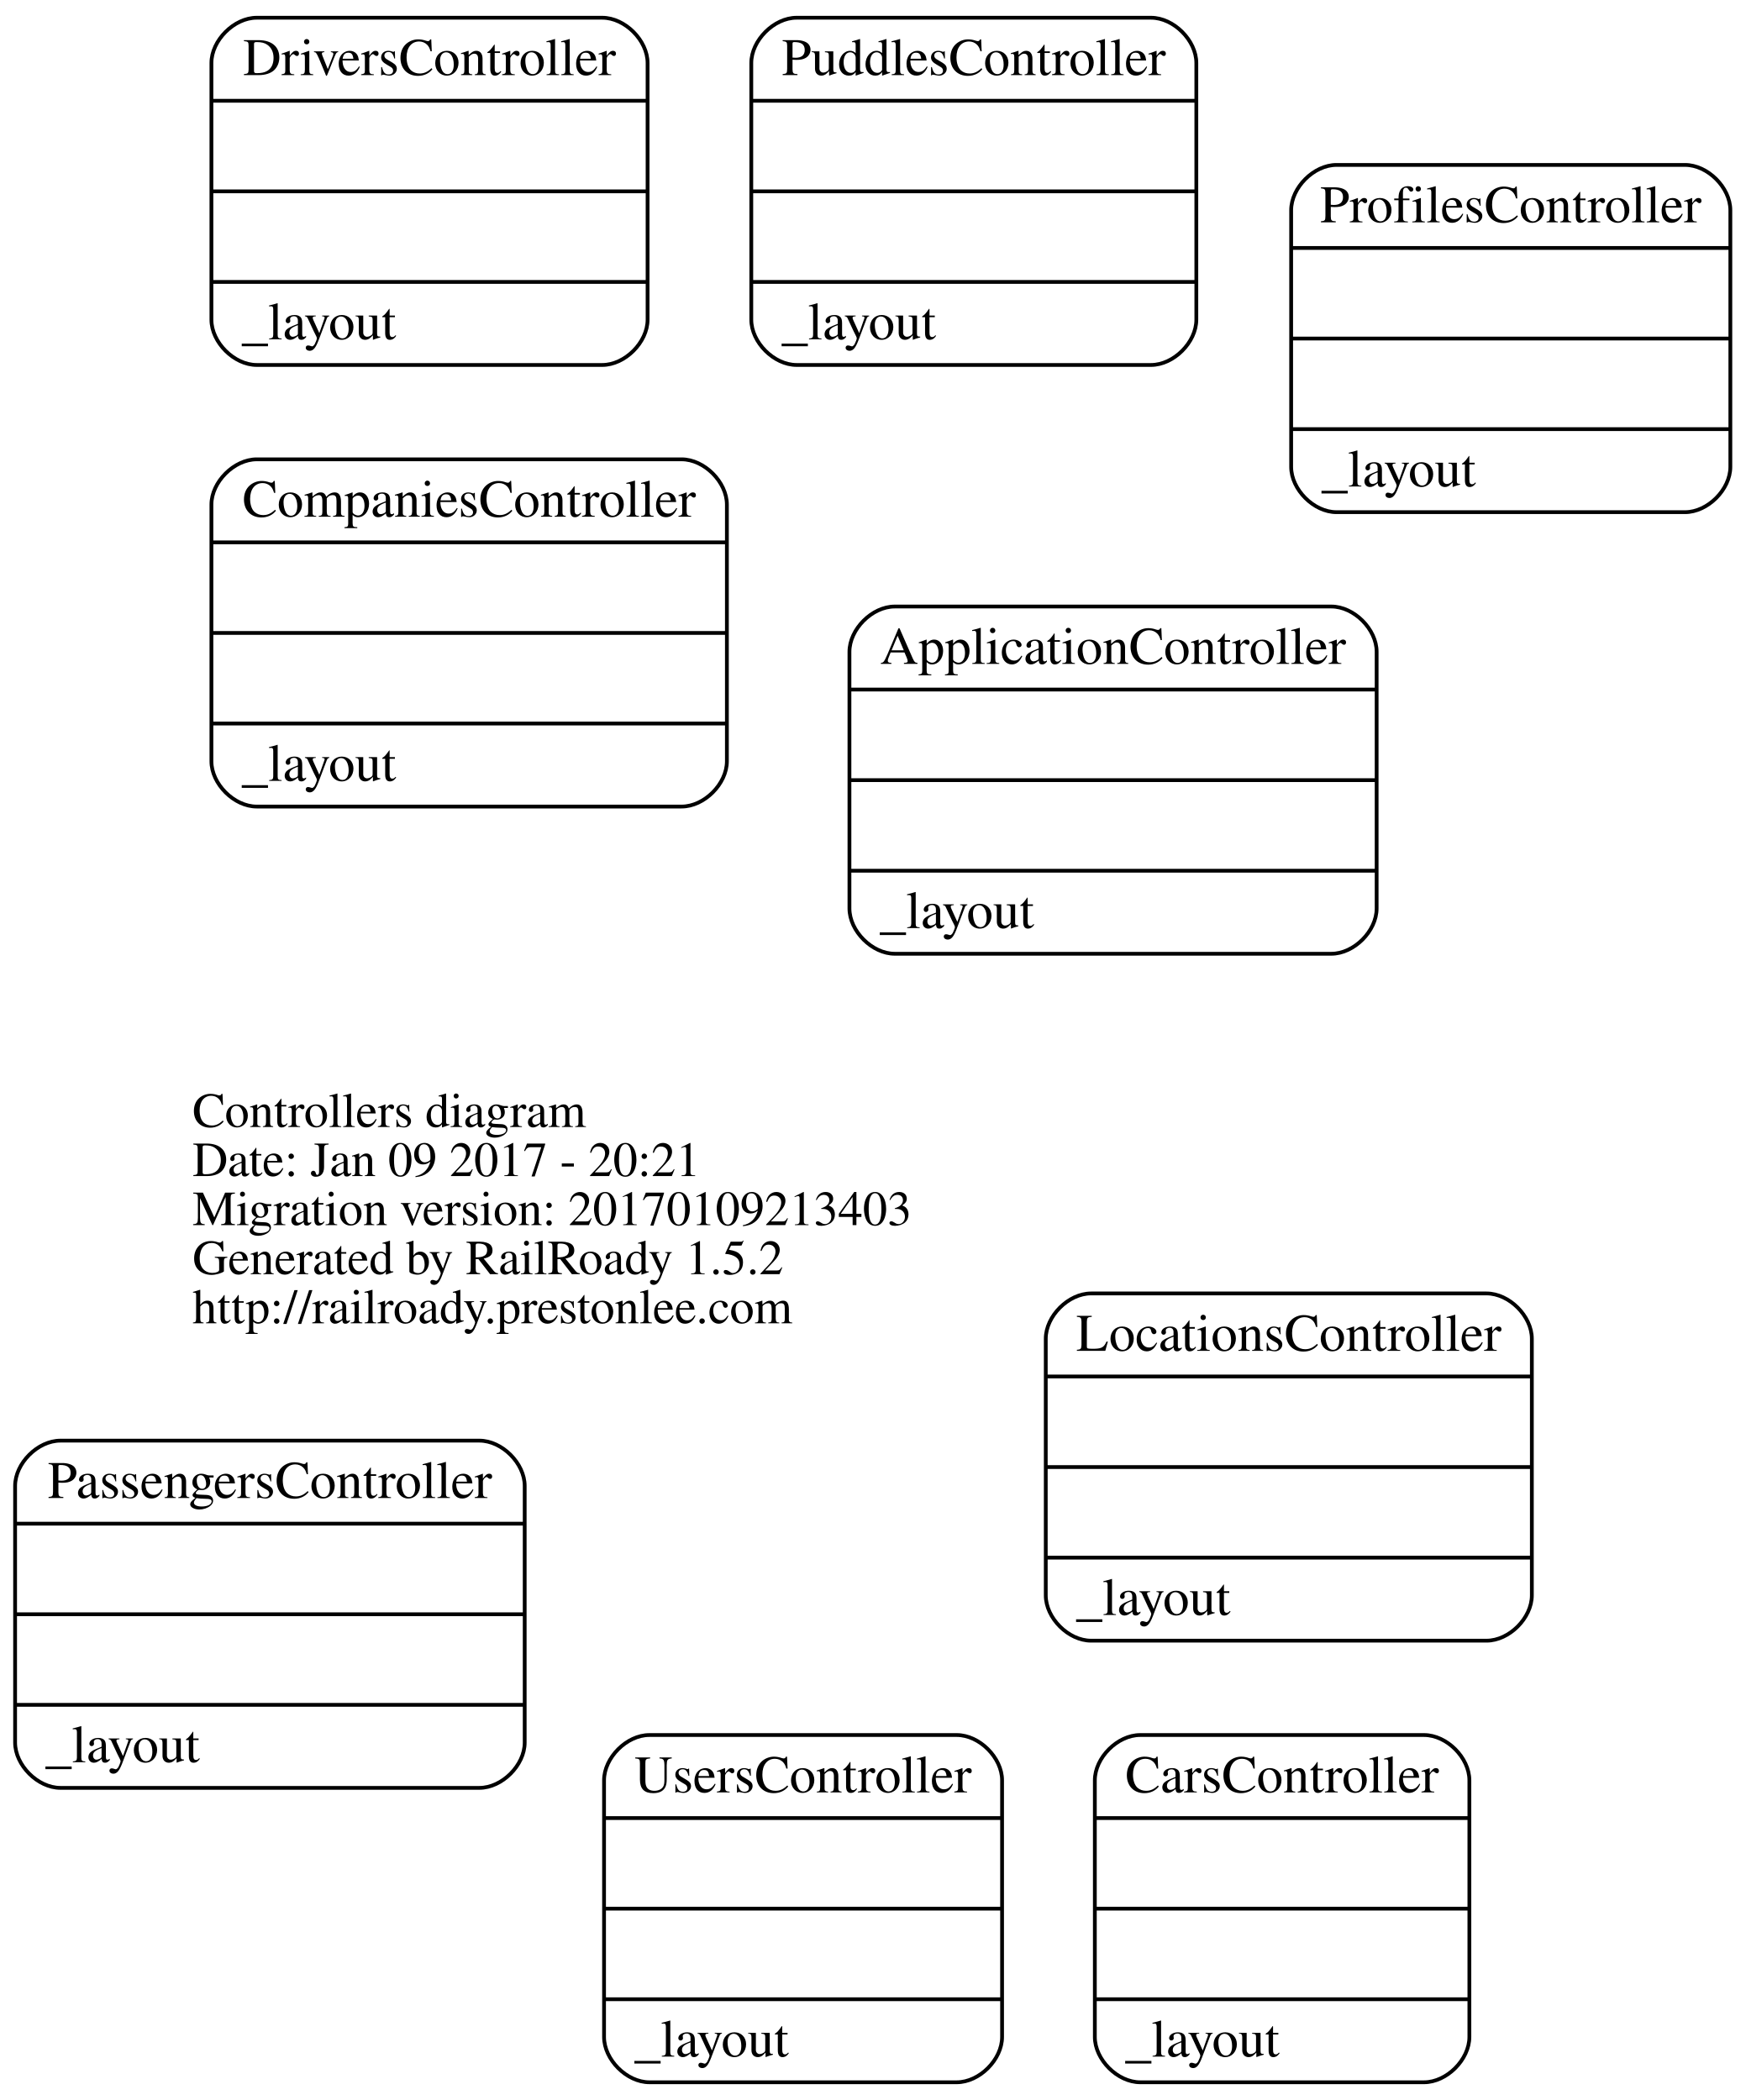
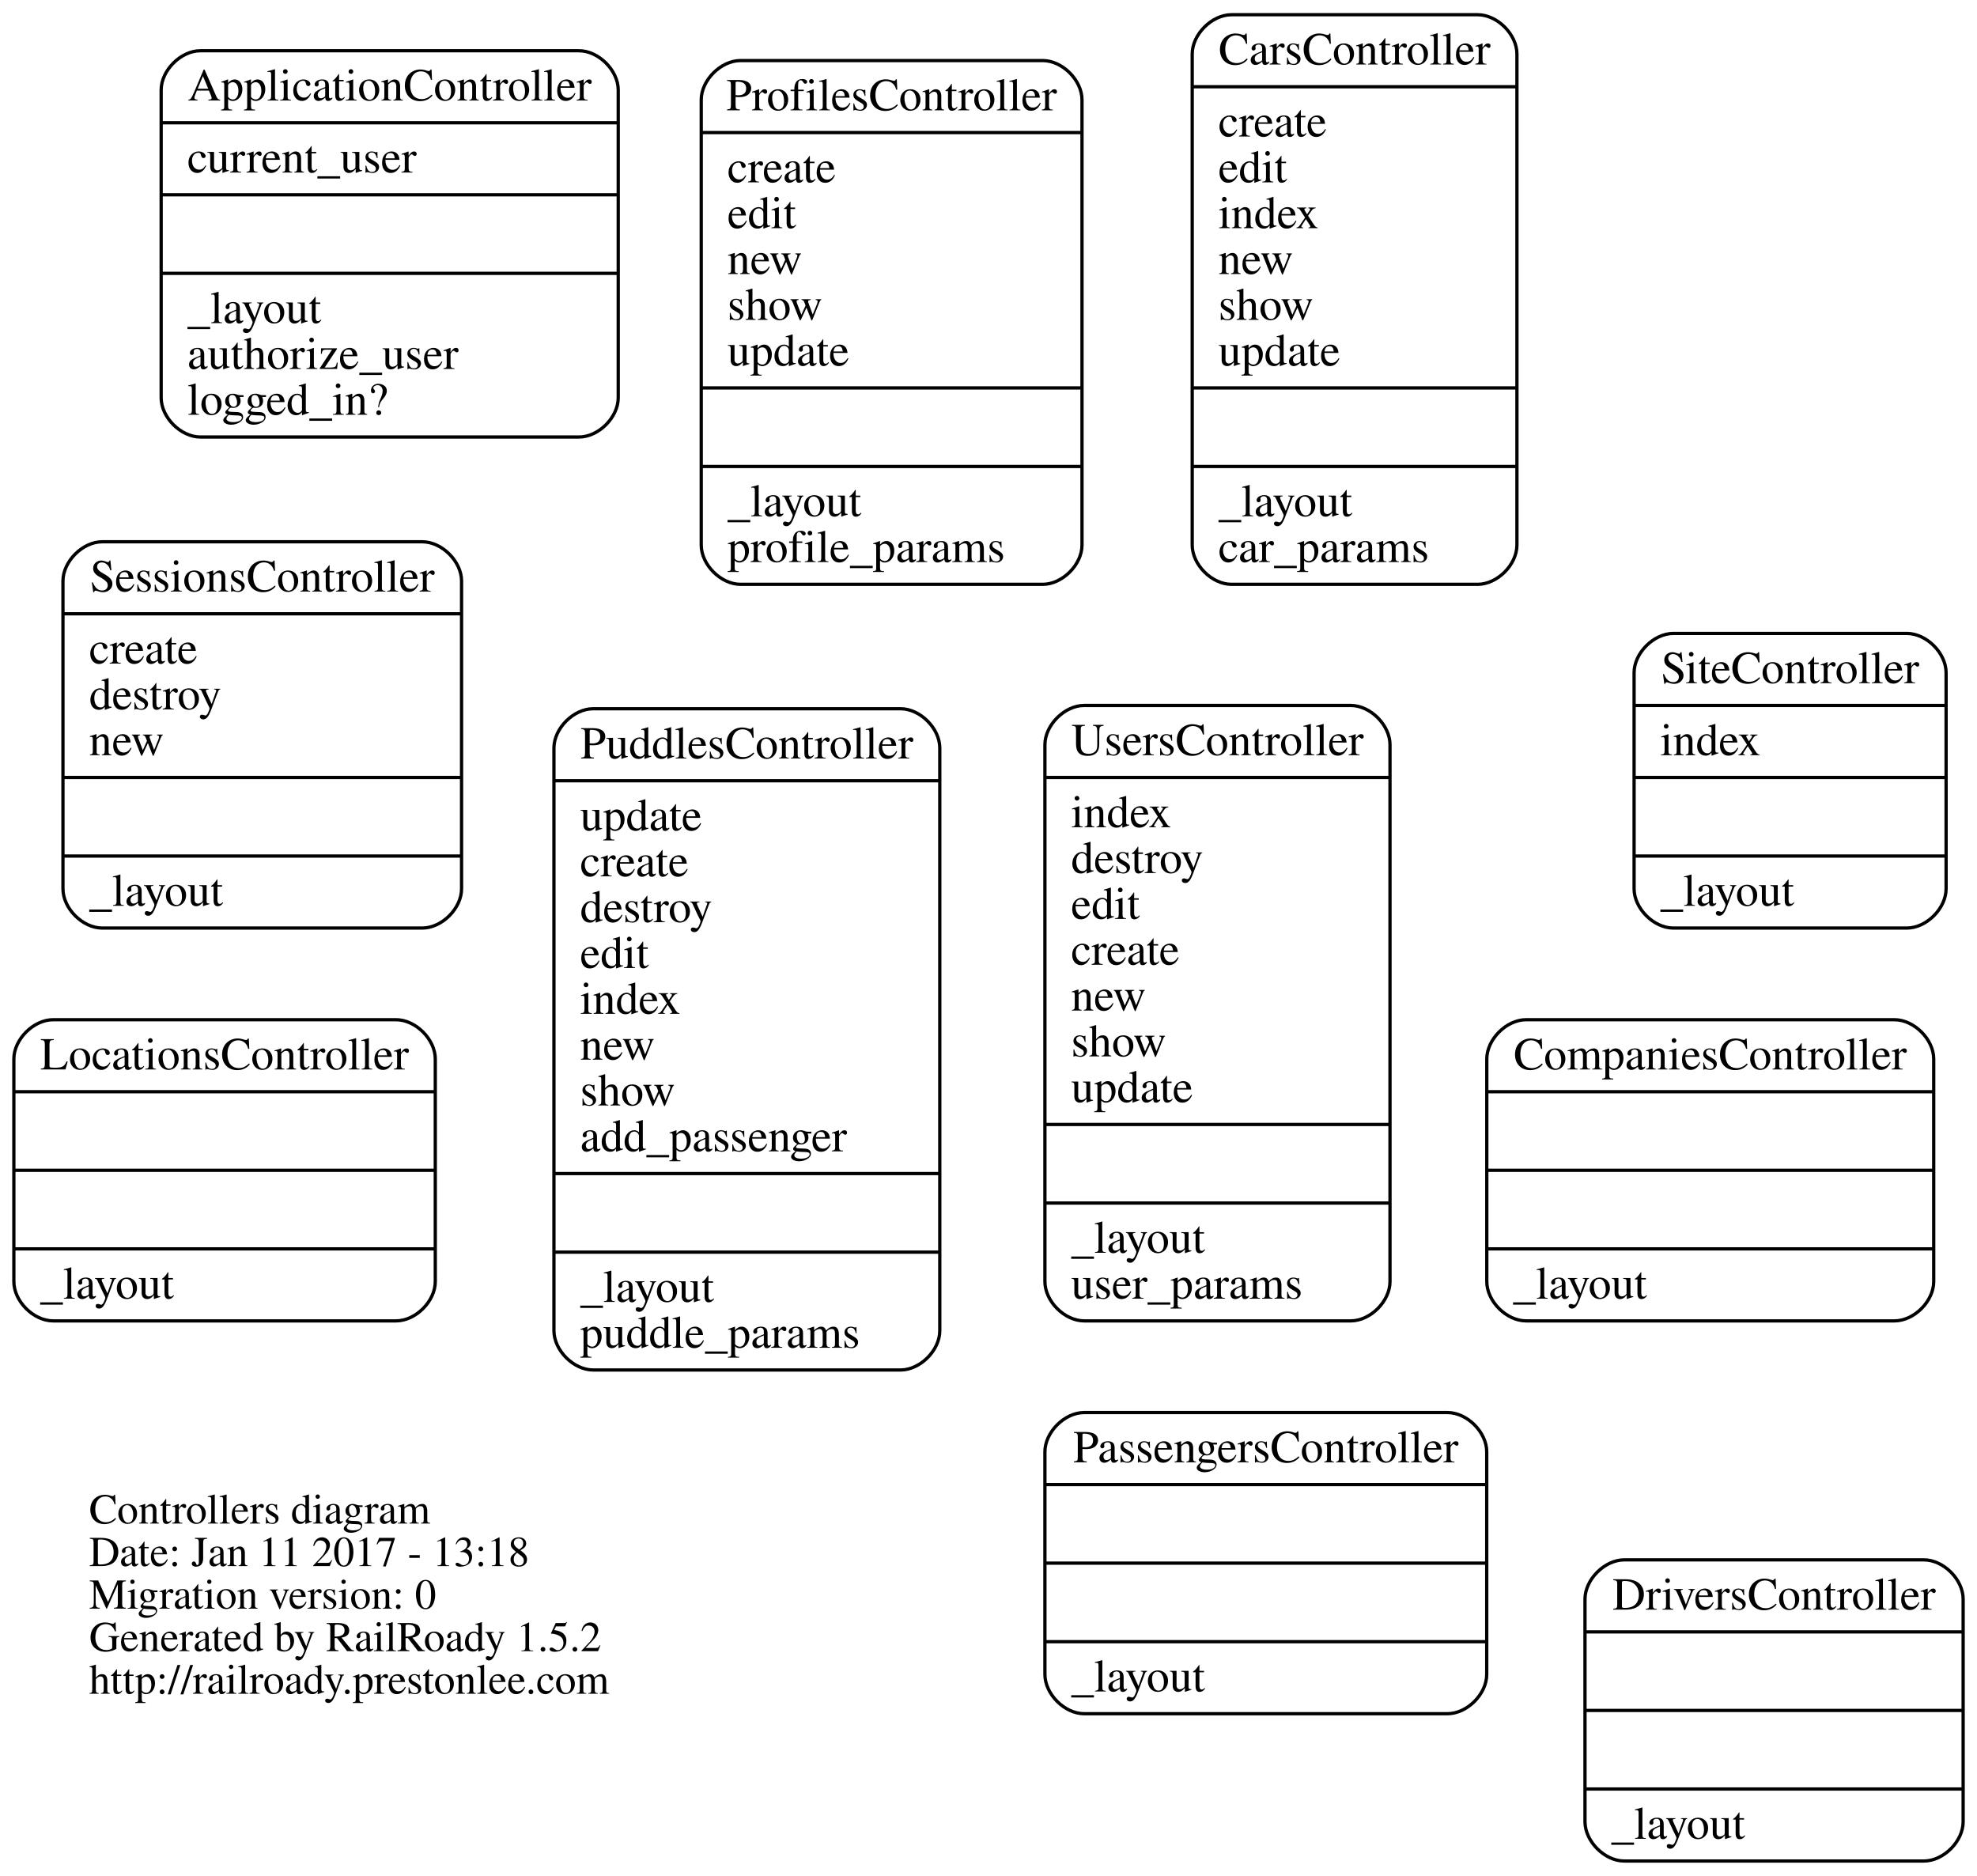
- <svg xmlns="http://www.w3.org/2000/svg" width="462pt" height="556pt" viewBox="0.00 0.00 462.33 556.00">
-   <g id="graph0" class="graph" transform="scale(1 1) rotate(0) translate(4 552)">
-     <polygon fill="transparent" stroke="transparent" points="-4,4 -4,-552 458.331,-552 458.331,4 -4,4" />
+ <svg xmlns="http://www.w3.org/2000/svg" width="604pt" height="573pt" viewBox="0.00 0.00 603.53 573.00">
+   <g id="graph0" class="graph" transform="scale(1 1) rotate(0) translate(4 569)">
+     <polygon fill="transparent" stroke="transparent" points="-4,4 -4,-569 599.531,-569 599.531,4 -4,4" />
    <g id="node1" class="node">
-       <text text-anchor="start" x="47" y="-253.6" font-family="Times,serif" font-size="13.00" fill="#000000">Controllers diagram</text>
-       <text text-anchor="start" x="47" y="-240.6" font-family="Times,serif" font-size="13.00" fill="#000000">Date: Jan 09 2017 - 20:21</text>
-       <text text-anchor="start" x="47" y="-227.6" font-family="Times,serif" font-size="13.00" fill="#000000">Migration version: 20170109213403</text>
-       <text text-anchor="start" x="47" y="-214.6" font-family="Times,serif" font-size="13.00" fill="#000000">Generated by RailRoady 1.5.2</text>
-       <text text-anchor="start" x="47" y="-201.6" font-family="Times,serif" font-size="13.00" fill="#000000">http://railroady.prestonlee.com</text>
+       <text text-anchor="start" x="23" y="-103.6" font-family="Times,serif" font-size="13.00" fill="#000000">Controllers diagram</text>
+       <text text-anchor="start" x="23" y="-90.6" font-family="Times,serif" font-size="13.00" fill="#000000">Date: Jan 11 2017 - 13:18</text>
+       <text text-anchor="start" x="23" y="-77.6" font-family="Times,serif" font-size="13.00" fill="#000000">Migration version: 0</text>
+       <text text-anchor="start" x="23" y="-64.6" font-family="Times,serif" font-size="13.00" fill="#000000">Generated by RailRoady 1.5.2</text>
+       <text text-anchor="start" x="23" y="-51.6" font-family="Times,serif" font-size="13.00" fill="#000000">http://railroady.prestonlee.com</text>
    </g>
    <g id="node2" class="node">
-       <path fill="none" stroke="#000000" d="M233,-299.5C233,-299.5 348.642,-299.5 348.642,-299.5 354.642,-299.5 360.642,-305.5 360.642,-311.5 360.642,-311.5 360.642,-379.5 360.642,-379.5 360.642,-385.5 354.642,-391.5 348.642,-391.5 348.642,-391.5 233,-391.5 233,-391.5 227,-391.5 221,-385.5 221,-379.5 221,-379.5 221,-311.5 221,-311.5 221,-305.5 227,-299.5 233,-299.5" />
-       <text text-anchor="middle" x="290.821" y="-376.3" font-family="Times,serif" font-size="14.00" fill="#000000">ApplicationController</text>
-       <polyline fill="none" stroke="#000000" points="221,-369.5 360.642,-369.5 " />
-       <polyline fill="none" stroke="#000000" points="221,-345.5 360.642,-345.5 " />
-       <polyline fill="none" stroke="#000000" points="221,-321.5 360.642,-321.5 " />
-       <text text-anchor="start" x="229" y="-306.3" font-family="Times,serif" font-size="14.00" fill="#000000">_layout</text>
+       <path fill="none" stroke="#000000" d="M57,-435.5C57,-435.5 172.642,-435.5 172.642,-435.5 178.642,-435.5 184.642,-441.5 184.642,-447.5 184.642,-447.5 184.642,-541.5 184.642,-541.5 184.642,-547.5 178.642,-553.5 172.642,-553.5 172.642,-553.5 57,-553.5 57,-553.5 51,-553.5 45,-547.5 45,-541.5 45,-541.5 45,-447.5 45,-447.5 45,-441.5 51,-435.5 57,-435.5" />
+       <text text-anchor="middle" x="114.821" y="-538.3" font-family="Times,serif" font-size="14.00" fill="#000000">ApplicationController</text>
+       <polyline fill="none" stroke="#000000" points="45,-531.5 184.642,-531.5 " />
+       <text text-anchor="start" x="53" y="-516.3" font-family="Times,serif" font-size="14.00" fill="#000000">current_user</text>
+       <polyline fill="none" stroke="#000000" points="45,-509.5 184.642,-509.5 " />
+       <polyline fill="none" stroke="#000000" points="45,-485.5 184.642,-485.5 " />
+       <text text-anchor="start" x="53" y="-470.3" font-family="Times,serif" font-size="14.00" fill="#000000">_layout</text>
+       <text text-anchor="start" x="53" y="-456.3" font-family="Times,serif" font-size="14.00" fill="#000000">authorize_user</text>
+       <text text-anchor="start" x="53" y="-442.3" font-family="Times,serif" font-size="14.00" fill="#000000">logged_in?</text>
    </g>
    <g id="node3" class="node">
-       <path fill="none" stroke="#000000" d="M298,-.5C298,-.5 373.207,-.5 373.207,-.5 379.207,-.5 385.207,-6.5 385.207,-12.5 385.207,-12.5 385.207,-80.5 385.207,-80.5 385.207,-86.5 379.207,-92.5 373.207,-92.5 373.207,-92.5 298,-92.5 298,-92.5 292,-92.5 286,-86.5 286,-80.5 286,-80.5 286,-12.5 286,-12.5 286,-6.5 292,-.5 298,-.5" />
-       <text text-anchor="middle" x="335.603" y="-77.3" font-family="Times,serif" font-size="14.00" fill="#000000">CarsController</text>
-       <polyline fill="none" stroke="#000000" points="286,-70.5 385.207,-70.5 " />
-       <polyline fill="none" stroke="#000000" points="286,-46.5 385.207,-46.5 " />
-       <polyline fill="none" stroke="#000000" points="286,-22.5 385.207,-22.5 " />
-       <text text-anchor="start" x="294" y="-7.3" font-family="Times,serif" font-size="14.00" fill="#000000">_layout</text>
+       <path fill="none" stroke="#000000" d="M372,-390.5C372,-390.5 447.207,-390.5 447.207,-390.5 453.207,-390.5 459.207,-396.5 459.207,-402.5 459.207,-402.5 459.207,-552.5 459.207,-552.5 459.207,-558.5 453.207,-564.5 447.207,-564.5 447.207,-564.5 372,-564.5 372,-564.5 366,-564.5 360,-558.5 360,-552.5 360,-552.5 360,-402.5 360,-402.5 360,-396.5 366,-390.5 372,-390.5" />
+       <text text-anchor="middle" x="409.603" y="-549.3" font-family="Times,serif" font-size="14.00" fill="#000000">CarsController</text>
+       <polyline fill="none" stroke="#000000" points="360,-542.5 459.207,-542.5 " />
+       <text text-anchor="start" x="368" y="-527.3" font-family="Times,serif" font-size="14.00" fill="#000000">create</text>
+       <text text-anchor="start" x="368" y="-513.3" font-family="Times,serif" font-size="14.00" fill="#000000">edit</text>
+       <text text-anchor="start" x="368" y="-499.3" font-family="Times,serif" font-size="14.00" fill="#000000">index</text>
+       <text text-anchor="start" x="368" y="-485.3" font-family="Times,serif" font-size="14.00" fill="#000000">new</text>
+       <text text-anchor="start" x="368" y="-471.3" font-family="Times,serif" font-size="14.00" fill="#000000">show</text>
+       <text text-anchor="start" x="368" y="-457.3" font-family="Times,serif" font-size="14.00" fill="#000000">update</text>
+       <polyline fill="none" stroke="#000000" points="360,-450.5 459.207,-450.5 " />
+       <polyline fill="none" stroke="#000000" points="360,-426.5 459.207,-426.5 " />
+       <text text-anchor="start" x="368" y="-411.3" font-family="Times,serif" font-size="14.00" fill="#000000">_layout</text>
+       <text text-anchor="start" x="368" y="-397.3" font-family="Times,serif" font-size="14.00" fill="#000000">car_params</text>
    </g>
    <g id="node4" class="node">
-       <path fill="none" stroke="#000000" d="M64,-338.5C64,-338.5 176.538,-338.5 176.538,-338.5 182.538,-338.5 188.538,-344.5 188.538,-350.5 188.538,-350.5 188.538,-418.5 188.538,-418.5 188.538,-424.5 182.538,-430.5 176.538,-430.5 176.538,-430.5 64,-430.5 64,-430.5 58,-430.5 52,-424.5 52,-418.5 52,-418.5 52,-350.5 52,-350.5 52,-344.5 58,-338.5 64,-338.5" />
-       <text text-anchor="middle" x="120.269" y="-415.3" font-family="Times,serif" font-size="14.00" fill="#000000">CompaniesController</text>
-       <polyline fill="none" stroke="#000000" points="52,-408.5 188.538,-408.5 " />
-       <polyline fill="none" stroke="#000000" points="52,-384.5 188.538,-384.5 " />
-       <polyline fill="none" stroke="#000000" points="52,-360.5 188.538,-360.5 " />
-       <text text-anchor="start" x="60" y="-345.3" font-family="Times,serif" font-size="14.00" fill="#000000">_layout</text>
+       <path fill="none" stroke="#000000" d="M462,-165.5C462,-165.5 574.538,-165.5 574.538,-165.5 580.538,-165.5 586.538,-171.5 586.538,-177.5 586.538,-177.5 586.538,-245.5 586.538,-245.5 586.538,-251.5 580.538,-257.5 574.538,-257.5 574.538,-257.5 462,-257.5 462,-257.5 456,-257.5 450,-251.5 450,-245.5 450,-245.5 450,-177.5 450,-177.5 450,-171.5 456,-165.5 462,-165.5" />
+       <text text-anchor="middle" x="518.269" y="-242.3" font-family="Times,serif" font-size="14.00" fill="#000000">CompaniesController</text>
+       <polyline fill="none" stroke="#000000" points="450,-235.5 586.538,-235.5 " />
+       <polyline fill="none" stroke="#000000" points="450,-211.5 586.538,-211.5 " />
+       <polyline fill="none" stroke="#000000" points="450,-187.5 586.538,-187.5 " />
+       <text text-anchor="start" x="458" y="-172.3" font-family="Times,serif" font-size="14.00" fill="#000000">_layout</text>
    </g>
    <g id="node5" class="node">
-       <path fill="none" stroke="#000000" d="M64,-455.5C64,-455.5 155.531,-455.5 155.531,-455.5 161.531,-455.5 167.531,-461.5 167.531,-467.5 167.531,-467.5 167.531,-535.5 167.531,-535.5 167.531,-541.5 161.531,-547.5 155.531,-547.5 155.531,-547.5 64,-547.5 64,-547.5 58,-547.5 52,-541.5 52,-535.5 52,-535.5 52,-467.5 52,-467.5 52,-461.5 58,-455.5 64,-455.5" />
-       <text text-anchor="middle" x="109.766" y="-532.3" font-family="Times,serif" font-size="14.00" fill="#000000">DriversController</text>
-       <polyline fill="none" stroke="#000000" points="52,-525.5 167.531,-525.5 " />
-       <polyline fill="none" stroke="#000000" points="52,-501.5 167.531,-501.5 " />
-       <polyline fill="none" stroke="#000000" points="52,-477.5 167.531,-477.5 " />
-       <text text-anchor="start" x="60" y="-462.3" font-family="Times,serif" font-size="14.00" fill="#000000">_layout</text>
+       <path fill="none" stroke="#000000" d="M492,-.5C492,-.5 583.531,-.5 583.531,-.5 589.531,-.5 595.531,-6.5 595.531,-12.5 595.531,-12.5 595.531,-80.5 595.531,-80.5 595.531,-86.5 589.531,-92.5 583.531,-92.5 583.531,-92.5 492,-92.5 492,-92.5 486,-92.5 480,-86.5 480,-80.5 480,-80.5 480,-12.5 480,-12.5 480,-6.5 486,-.5 492,-.5" />
+       <text text-anchor="middle" x="537.766" y="-77.3" font-family="Times,serif" font-size="14.00" fill="#000000">DriversController</text>
+       <polyline fill="none" stroke="#000000" points="480,-70.5 595.531,-70.5 " />
+       <polyline fill="none" stroke="#000000" points="480,-46.5 595.531,-46.5 " />
+       <polyline fill="none" stroke="#000000" points="480,-22.5 595.531,-22.5 " />
+       <text text-anchor="start" x="488" y="-7.3" font-family="Times,serif" font-size="14.00" fill="#000000">_layout</text>
    </g>
    <g id="node6" class="node">
-       <path fill="none" stroke="#000000" d="M285,-117.5C285,-117.5 389.752,-117.5 389.752,-117.5 395.752,-117.5 401.752,-123.5 401.752,-129.5 401.752,-129.5 401.752,-197.5 401.752,-197.5 401.752,-203.5 395.752,-209.5 389.752,-209.5 389.752,-209.5 285,-209.5 285,-209.5 279,-209.5 273,-203.5 273,-197.5 273,-197.5 273,-129.5 273,-129.5 273,-123.5 279,-117.5 285,-117.5" />
-       <text text-anchor="middle" x="337.376" y="-194.3" font-family="Times,serif" font-size="14.00" fill="#000000">LocationsController</text>
-       <polyline fill="none" stroke="#000000" points="273,-187.5 401.752,-187.5 " />
-       <polyline fill="none" stroke="#000000" points="273,-163.5 401.752,-163.5 " />
-       <polyline fill="none" stroke="#000000" points="273,-139.5 401.752,-139.5 " />
-       <text text-anchor="start" x="281" y="-124.3" font-family="Times,serif" font-size="14.00" fill="#000000">_layout</text>
+       <path fill="none" stroke="#000000" d="M12,-165.5C12,-165.5 116.752,-165.5 116.752,-165.5 122.752,-165.5 128.752,-171.5 128.752,-177.5 128.752,-177.5 128.752,-245.5 128.752,-245.5 128.752,-251.5 122.752,-257.5 116.752,-257.5 116.752,-257.5 12,-257.5 12,-257.5 6,-257.5 0,-251.5 0,-245.5 0,-245.5 0,-177.5 0,-177.5 0,-171.5 6,-165.5 12,-165.5" />
+       <text text-anchor="middle" x="64.376" y="-242.3" font-family="Times,serif" font-size="14.00" fill="#000000">LocationsController</text>
+       <polyline fill="none" stroke="#000000" points="0,-235.5 128.752,-235.5 " />
+       <polyline fill="none" stroke="#000000" points="0,-211.5 128.752,-211.5 " />
+       <polyline fill="none" stroke="#000000" points="0,-187.5 128.752,-187.5 " />
+       <text text-anchor="start" x="8" y="-172.3" font-family="Times,serif" font-size="14.00" fill="#000000">_layout</text>
    </g>
    <g id="node7" class="node">
-       <path fill="none" stroke="#000000" d="M12,-78.5C12,-78.5 122.98,-78.5 122.98,-78.5 128.98,-78.5 134.98,-84.5 134.98,-90.5 134.98,-90.5 134.98,-158.5 134.98,-158.5 134.98,-164.5 128.98,-170.5 122.98,-170.5 122.98,-170.5 12,-170.5 12,-170.5 6,-170.5 0,-164.5 0,-158.5 0,-158.5 0,-90.5 0,-90.5 0,-84.5 6,-78.5 12,-78.5" />
-       <text text-anchor="middle" x="67.49" y="-155.3" font-family="Times,serif" font-size="14.00" fill="#000000">PassengersController</text>
-       <polyline fill="none" stroke="#000000" points="0,-148.5 134.98,-148.5 " />
-       <polyline fill="none" stroke="#000000" points="0,-124.5 134.98,-124.5 " />
-       <polyline fill="none" stroke="#000000" points="0,-100.5 134.98,-100.5 " />
-       <text text-anchor="start" x="8" y="-85.3" font-family="Times,serif" font-size="14.00" fill="#000000">_layout</text>
+       <path fill="none" stroke="#000000" d="M327,-45.5C327,-45.5 437.979,-45.5 437.979,-45.5 443.979,-45.5 449.979,-51.5 449.979,-57.5 449.979,-57.5 449.979,-125.5 449.979,-125.5 449.979,-131.5 443.979,-137.5 437.979,-137.5 437.979,-137.5 327,-137.5 327,-137.5 321,-137.5 315,-131.5 315,-125.5 315,-125.5 315,-57.5 315,-57.5 315,-51.5 321,-45.5 327,-45.5" />
+       <text text-anchor="middle" x="382.49" y="-122.3" font-family="Times,serif" font-size="14.00" fill="#000000">PassengersController</text>
+       <polyline fill="none" stroke="#000000" points="315,-115.5 449.979,-115.5 " />
+       <polyline fill="none" stroke="#000000" points="315,-91.5 449.979,-91.5 " />
+       <polyline fill="none" stroke="#000000" points="315,-67.5 449.979,-67.5 " />
+       <text text-anchor="start" x="323" y="-52.3" font-family="Times,serif" font-size="14.00" fill="#000000">_layout</text>
    </g>
    <g id="node8" class="node">
-       <path fill="none" stroke="#000000" d="M350,-416.5C350,-416.5 442.331,-416.5 442.331,-416.5 448.331,-416.5 454.331,-422.5 454.331,-428.5 454.331,-428.5 454.331,-496.5 454.331,-496.5 454.331,-502.5 448.331,-508.5 442.331,-508.5 442.331,-508.5 350,-508.5 350,-508.5 344,-508.5 338,-502.5 338,-496.5 338,-496.5 338,-428.5 338,-428.5 338,-422.5 344,-416.5 350,-416.5" />
-       <text text-anchor="middle" x="396.166" y="-493.3" font-family="Times,serif" font-size="14.00" fill="#000000">ProfilesController</text>
-       <polyline fill="none" stroke="#000000" points="338,-486.5 454.331,-486.5 " />
-       <polyline fill="none" stroke="#000000" points="338,-462.5 454.331,-462.5 " />
-       <polyline fill="none" stroke="#000000" points="338,-438.5 454.331,-438.5 " />
-       <text text-anchor="start" x="346" y="-423.3" font-family="Times,serif" font-size="14.00" fill="#000000">_layout</text>
+       <path fill="none" stroke="#000000" d="M222,-390.5C222,-390.5 314.331,-390.5 314.331,-390.5 320.331,-390.5 326.331,-396.5 326.331,-402.5 326.331,-402.5 326.331,-538.5 326.331,-538.5 326.331,-544.5 320.331,-550.5 314.331,-550.5 314.331,-550.5 222,-550.5 222,-550.5 216,-550.5 210,-544.5 210,-538.5 210,-538.5 210,-402.5 210,-402.5 210,-396.5 216,-390.5 222,-390.5" />
+       <text text-anchor="middle" x="268.166" y="-535.3" font-family="Times,serif" font-size="14.00" fill="#000000">ProfilesController</text>
+       <polyline fill="none" stroke="#000000" points="210,-528.5 326.331,-528.5 " />
+       <text text-anchor="start" x="218" y="-513.3" font-family="Times,serif" font-size="14.00" fill="#000000">create</text>
+       <text text-anchor="start" x="218" y="-499.3" font-family="Times,serif" font-size="14.00" fill="#000000">edit</text>
+       <text text-anchor="start" x="218" y="-485.3" font-family="Times,serif" font-size="14.00" fill="#000000">new</text>
+       <text text-anchor="start" x="218" y="-471.3" font-family="Times,serif" font-size="14.00" fill="#000000">show</text>
+       <text text-anchor="start" x="218" y="-457.3" font-family="Times,serif" font-size="14.00" fill="#000000">update</text>
+       <polyline fill="none" stroke="#000000" points="210,-450.5 326.331,-450.5 " />
+       <polyline fill="none" stroke="#000000" points="210,-426.5 326.331,-426.5 " />
+       <text text-anchor="start" x="218" y="-411.3" font-family="Times,serif" font-size="14.00" fill="#000000">_layout</text>
+       <text text-anchor="start" x="218" y="-397.3" font-family="Times,serif" font-size="14.00" fill="#000000">profile_params</text>
    </g>
    <g id="node9" class="node">
-       <path fill="none" stroke="#000000" d="M207,-455.5C207,-455.5 300.883,-455.5 300.883,-455.5 306.883,-455.5 312.883,-461.5 312.883,-467.5 312.883,-467.5 312.883,-535.5 312.883,-535.5 312.883,-541.5 306.883,-547.5 300.883,-547.5 300.883,-547.5 207,-547.5 207,-547.5 201,-547.5 195,-541.5 195,-535.5 195,-535.5 195,-467.5 195,-467.5 195,-461.5 201,-455.5 207,-455.5" />
-       <text text-anchor="middle" x="253.941" y="-532.3" font-family="Times,serif" font-size="14.00" fill="#000000">PuddlesController</text>
-       <polyline fill="none" stroke="#000000" points="195,-525.5 312.883,-525.5 " />
-       <polyline fill="none" stroke="#000000" points="195,-501.5 312.883,-501.5 " />
-       <polyline fill="none" stroke="#000000" points="195,-477.5 312.883,-477.5 " />
-       <text text-anchor="start" x="203" y="-462.3" font-family="Times,serif" font-size="14.00" fill="#000000">_layout</text>
+       <path fill="none" stroke="#000000" d="M177,-150.5C177,-150.5 270.883,-150.5 270.883,-150.5 276.883,-150.5 282.883,-156.5 282.883,-162.5 282.883,-162.5 282.883,-340.5 282.883,-340.5 282.883,-346.5 276.883,-352.5 270.883,-352.5 270.883,-352.5 177,-352.5 177,-352.5 171,-352.5 165,-346.5 165,-340.5 165,-340.5 165,-162.5 165,-162.5 165,-156.5 171,-150.5 177,-150.5" />
+       <text text-anchor="middle" x="223.941" y="-337.3" font-family="Times,serif" font-size="14.00" fill="#000000">PuddlesController</text>
+       <polyline fill="none" stroke="#000000" points="165,-330.5 282.883,-330.5 " />
+       <text text-anchor="start" x="173" y="-315.3" font-family="Times,serif" font-size="14.00" fill="#000000">update</text>
+       <text text-anchor="start" x="173" y="-301.3" font-family="Times,serif" font-size="14.00" fill="#000000">create</text>
+       <text text-anchor="start" x="173" y="-287.3" font-family="Times,serif" font-size="14.00" fill="#000000">destroy</text>
+       <text text-anchor="start" x="173" y="-273.3" font-family="Times,serif" font-size="14.00" fill="#000000">edit</text>
+       <text text-anchor="start" x="173" y="-259.3" font-family="Times,serif" font-size="14.00" fill="#000000">index</text>
+       <text text-anchor="start" x="173" y="-245.3" font-family="Times,serif" font-size="14.00" fill="#000000">new</text>
+       <text text-anchor="start" x="173" y="-231.3" font-family="Times,serif" font-size="14.00" fill="#000000">show</text>
+       <text text-anchor="start" x="173" y="-217.3" font-family="Times,serif" font-size="14.00" fill="#000000">add_passenger</text>
+       <polyline fill="none" stroke="#000000" points="165,-210.5 282.883,-210.5 " />
+       <polyline fill="none" stroke="#000000" points="165,-186.5 282.883,-186.5 " />
+       <text text-anchor="start" x="173" y="-171.3" font-family="Times,serif" font-size="14.00" fill="#000000">_layout</text>
+       <text text-anchor="start" x="173" y="-157.3" font-family="Times,serif" font-size="14.00" fill="#000000">puddle_params</text>
    </g>
    <g id="node10" class="node">
-       <path fill="none" stroke="#000000" d="M168,-.5C168,-.5 249.428,-.5 249.428,-.5 255.428,-.5 261.428,-6.5 261.428,-12.5 261.428,-12.5 261.428,-80.5 261.428,-80.5 261.428,-86.5 255.428,-92.5 249.428,-92.5 249.428,-92.5 168,-92.5 168,-92.5 162,-92.5 156,-86.5 156,-80.5 156,-80.5 156,-12.5 156,-12.5 156,-6.5 162,-.5 168,-.5" />
-       <text text-anchor="middle" x="208.714" y="-77.3" font-family="Times,serif" font-size="14.00" fill="#000000">UsersController</text>
-       <polyline fill="none" stroke="#000000" points="156,-70.5 261.428,-70.5 " />
-       <polyline fill="none" stroke="#000000" points="156,-46.5 261.428,-46.5 " />
-       <polyline fill="none" stroke="#000000" points="156,-22.5 261.428,-22.5 " />
-       <text text-anchor="start" x="164" y="-7.3" font-family="Times,serif" font-size="14.00" fill="#000000">_layout</text>
+       <path fill="none" stroke="#000000" d="M27,-285.5C27,-285.5 124.779,-285.5 124.779,-285.5 130.779,-285.5 136.779,-291.5 136.779,-297.5 136.779,-297.5 136.779,-391.5 136.779,-391.5 136.779,-397.5 130.779,-403.5 124.779,-403.5 124.779,-403.5 27,-403.5 27,-403.5 21,-403.5 15,-397.5 15,-391.5 15,-391.5 15,-297.5 15,-297.5 15,-291.5 21,-285.5 27,-285.5" />
+       <text text-anchor="middle" x="75.89" y="-388.3" font-family="Times,serif" font-size="14.00" fill="#000000">SessionsController</text>
+       <polyline fill="none" stroke="#000000" points="15,-381.5 136.779,-381.5 " />
+       <text text-anchor="start" x="23" y="-366.3" font-family="Times,serif" font-size="14.00" fill="#000000">create</text>
+       <text text-anchor="start" x="23" y="-352.3" font-family="Times,serif" font-size="14.00" fill="#000000">destroy</text>
+       <text text-anchor="start" x="23" y="-338.3" font-family="Times,serif" font-size="14.00" fill="#000000">new</text>
+       <polyline fill="none" stroke="#000000" points="15,-331.5 136.779,-331.5 " />
+       <polyline fill="none" stroke="#000000" points="15,-307.5 136.779,-307.5 " />
+       <text text-anchor="start" x="23" y="-292.3" font-family="Times,serif" font-size="14.00" fill="#000000">_layout</text>
+     </g>
+     <g id="node11" class="node">
+       <path fill="none" stroke="#000000" d="M507,-285.5C507,-285.5 578.324,-285.5 578.324,-285.5 584.324,-285.5 590.324,-291.5 590.324,-297.5 590.324,-297.5 590.324,-363.5 590.324,-363.5 590.324,-369.5 584.324,-375.5 578.324,-375.5 578.324,-375.5 507,-375.5 507,-375.5 501,-375.5 495,-369.5 495,-363.5 495,-363.5 495,-297.5 495,-297.5 495,-291.5 501,-285.5 507,-285.5" />
+       <text text-anchor="middle" x="542.662" y="-360.3" font-family="Times,serif" font-size="14.00" fill="#000000">SiteController</text>
+       <polyline fill="none" stroke="#000000" points="495,-353.5 590.324,-353.5 " />
+       <text text-anchor="start" x="503" y="-338.3" font-family="Times,serif" font-size="14.00" fill="#000000">index</text>
+       <polyline fill="none" stroke="#000000" points="495,-331.5 590.324,-331.5 " />
+       <polyline fill="none" stroke="#000000" points="495,-307.5 590.324,-307.5 " />
+       <text text-anchor="start" x="503" y="-292.3" font-family="Times,serif" font-size="14.00" fill="#000000">_layout</text>
+     </g>
+     <g id="node12" class="node">
+       <path fill="none" stroke="#000000" d="M327,-165.5C327,-165.5 408.428,-165.5 408.428,-165.5 414.428,-165.5 420.428,-171.5 420.428,-177.5 420.428,-177.5 420.428,-341.5 420.428,-341.5 420.428,-347.5 414.428,-353.5 408.428,-353.5 408.428,-353.5 327,-353.5 327,-353.5 321,-353.5 315,-347.5 315,-341.5 315,-341.5 315,-177.5 315,-177.5 315,-171.5 321,-165.5 327,-165.5" />
+       <text text-anchor="middle" x="367.714" y="-338.3" font-family="Times,serif" font-size="14.00" fill="#000000">UsersController</text>
+       <polyline fill="none" stroke="#000000" points="315,-331.5 420.428,-331.5 " />
+       <text text-anchor="start" x="323" y="-316.3" font-family="Times,serif" font-size="14.00" fill="#000000">index</text>
+       <text text-anchor="start" x="323" y="-302.3" font-family="Times,serif" font-size="14.00" fill="#000000">destroy</text>
+       <text text-anchor="start" x="323" y="-288.3" font-family="Times,serif" font-size="14.00" fill="#000000">edit</text>
+       <text text-anchor="start" x="323" y="-274.3" font-family="Times,serif" font-size="14.00" fill="#000000">create</text>
+       <text text-anchor="start" x="323" y="-260.3" font-family="Times,serif" font-size="14.00" fill="#000000">new</text>
+       <text text-anchor="start" x="323" y="-246.3" font-family="Times,serif" font-size="14.00" fill="#000000">show</text>
+       <text text-anchor="start" x="323" y="-232.3" font-family="Times,serif" font-size="14.00" fill="#000000">update</text>
+       <polyline fill="none" stroke="#000000" points="315,-225.5 420.428,-225.5 " />
+       <polyline fill="none" stroke="#000000" points="315,-201.5 420.428,-201.5 " />
+       <text text-anchor="start" x="323" y="-186.3" font-family="Times,serif" font-size="14.00" fill="#000000">_layout</text>
+       <text text-anchor="start" x="323" y="-172.3" font-family="Times,serif" font-size="14.00" fill="#000000">user_params</text>
    </g>
  </g>
</svg>
